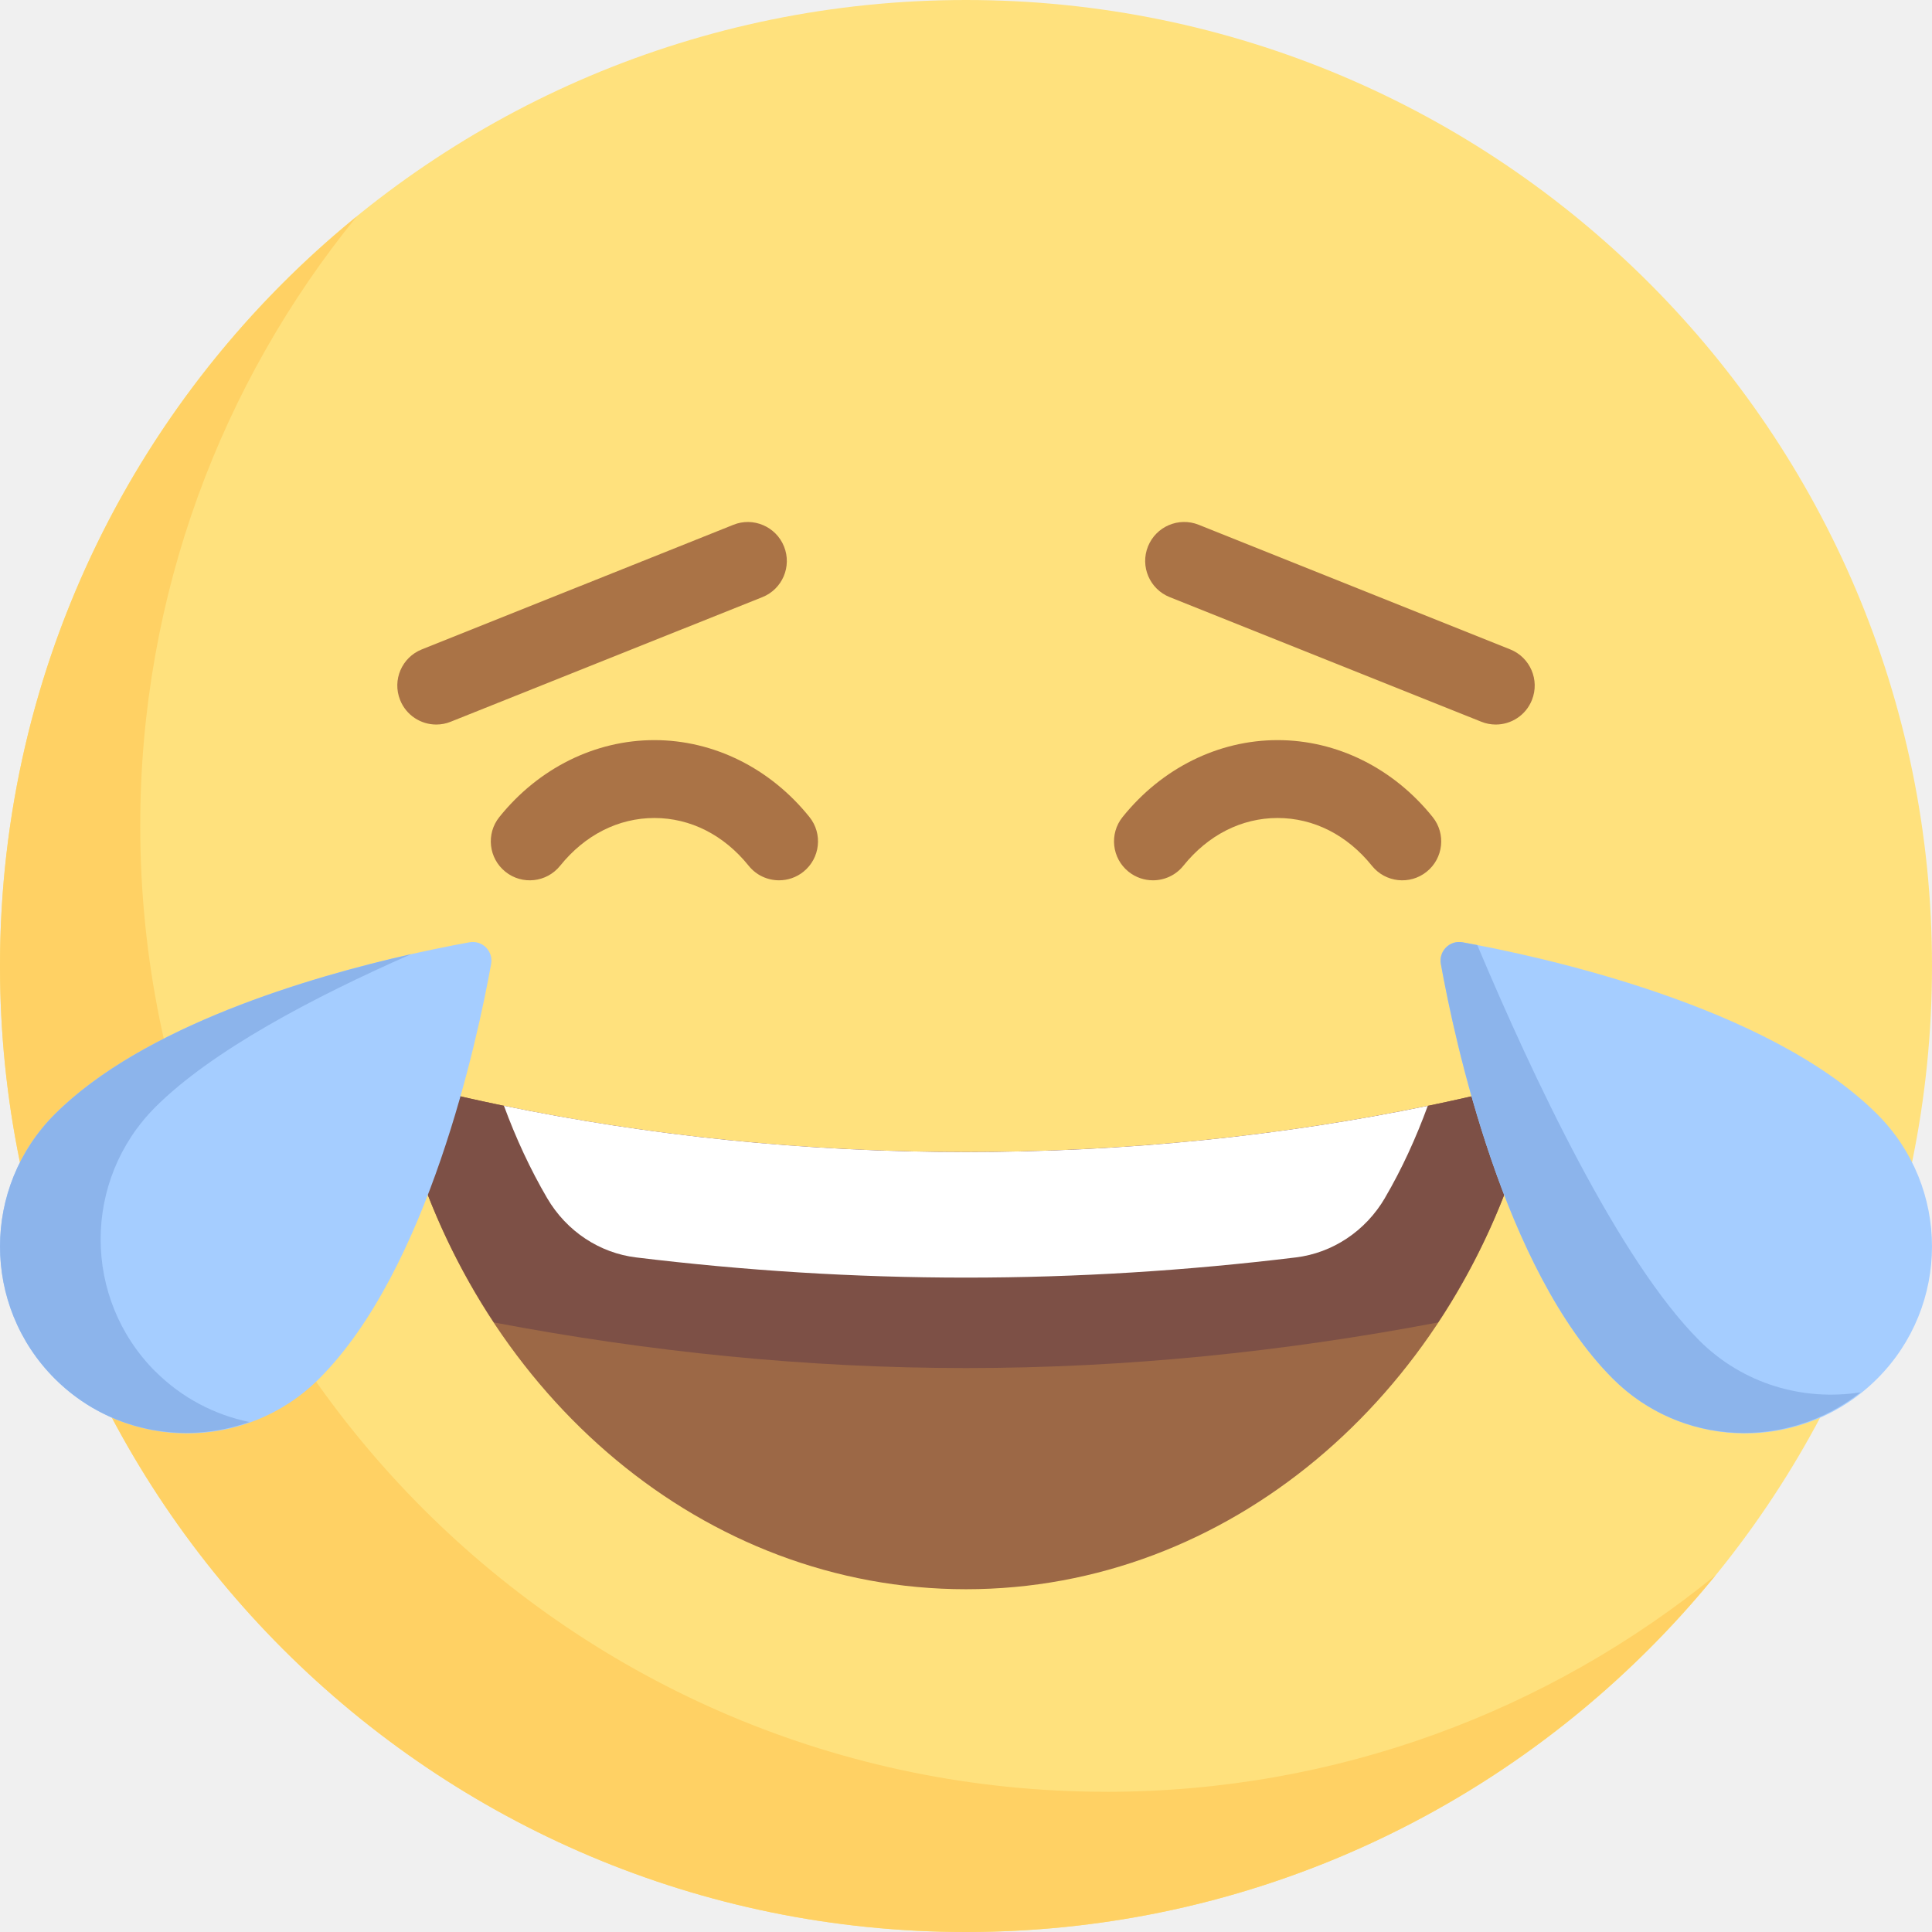
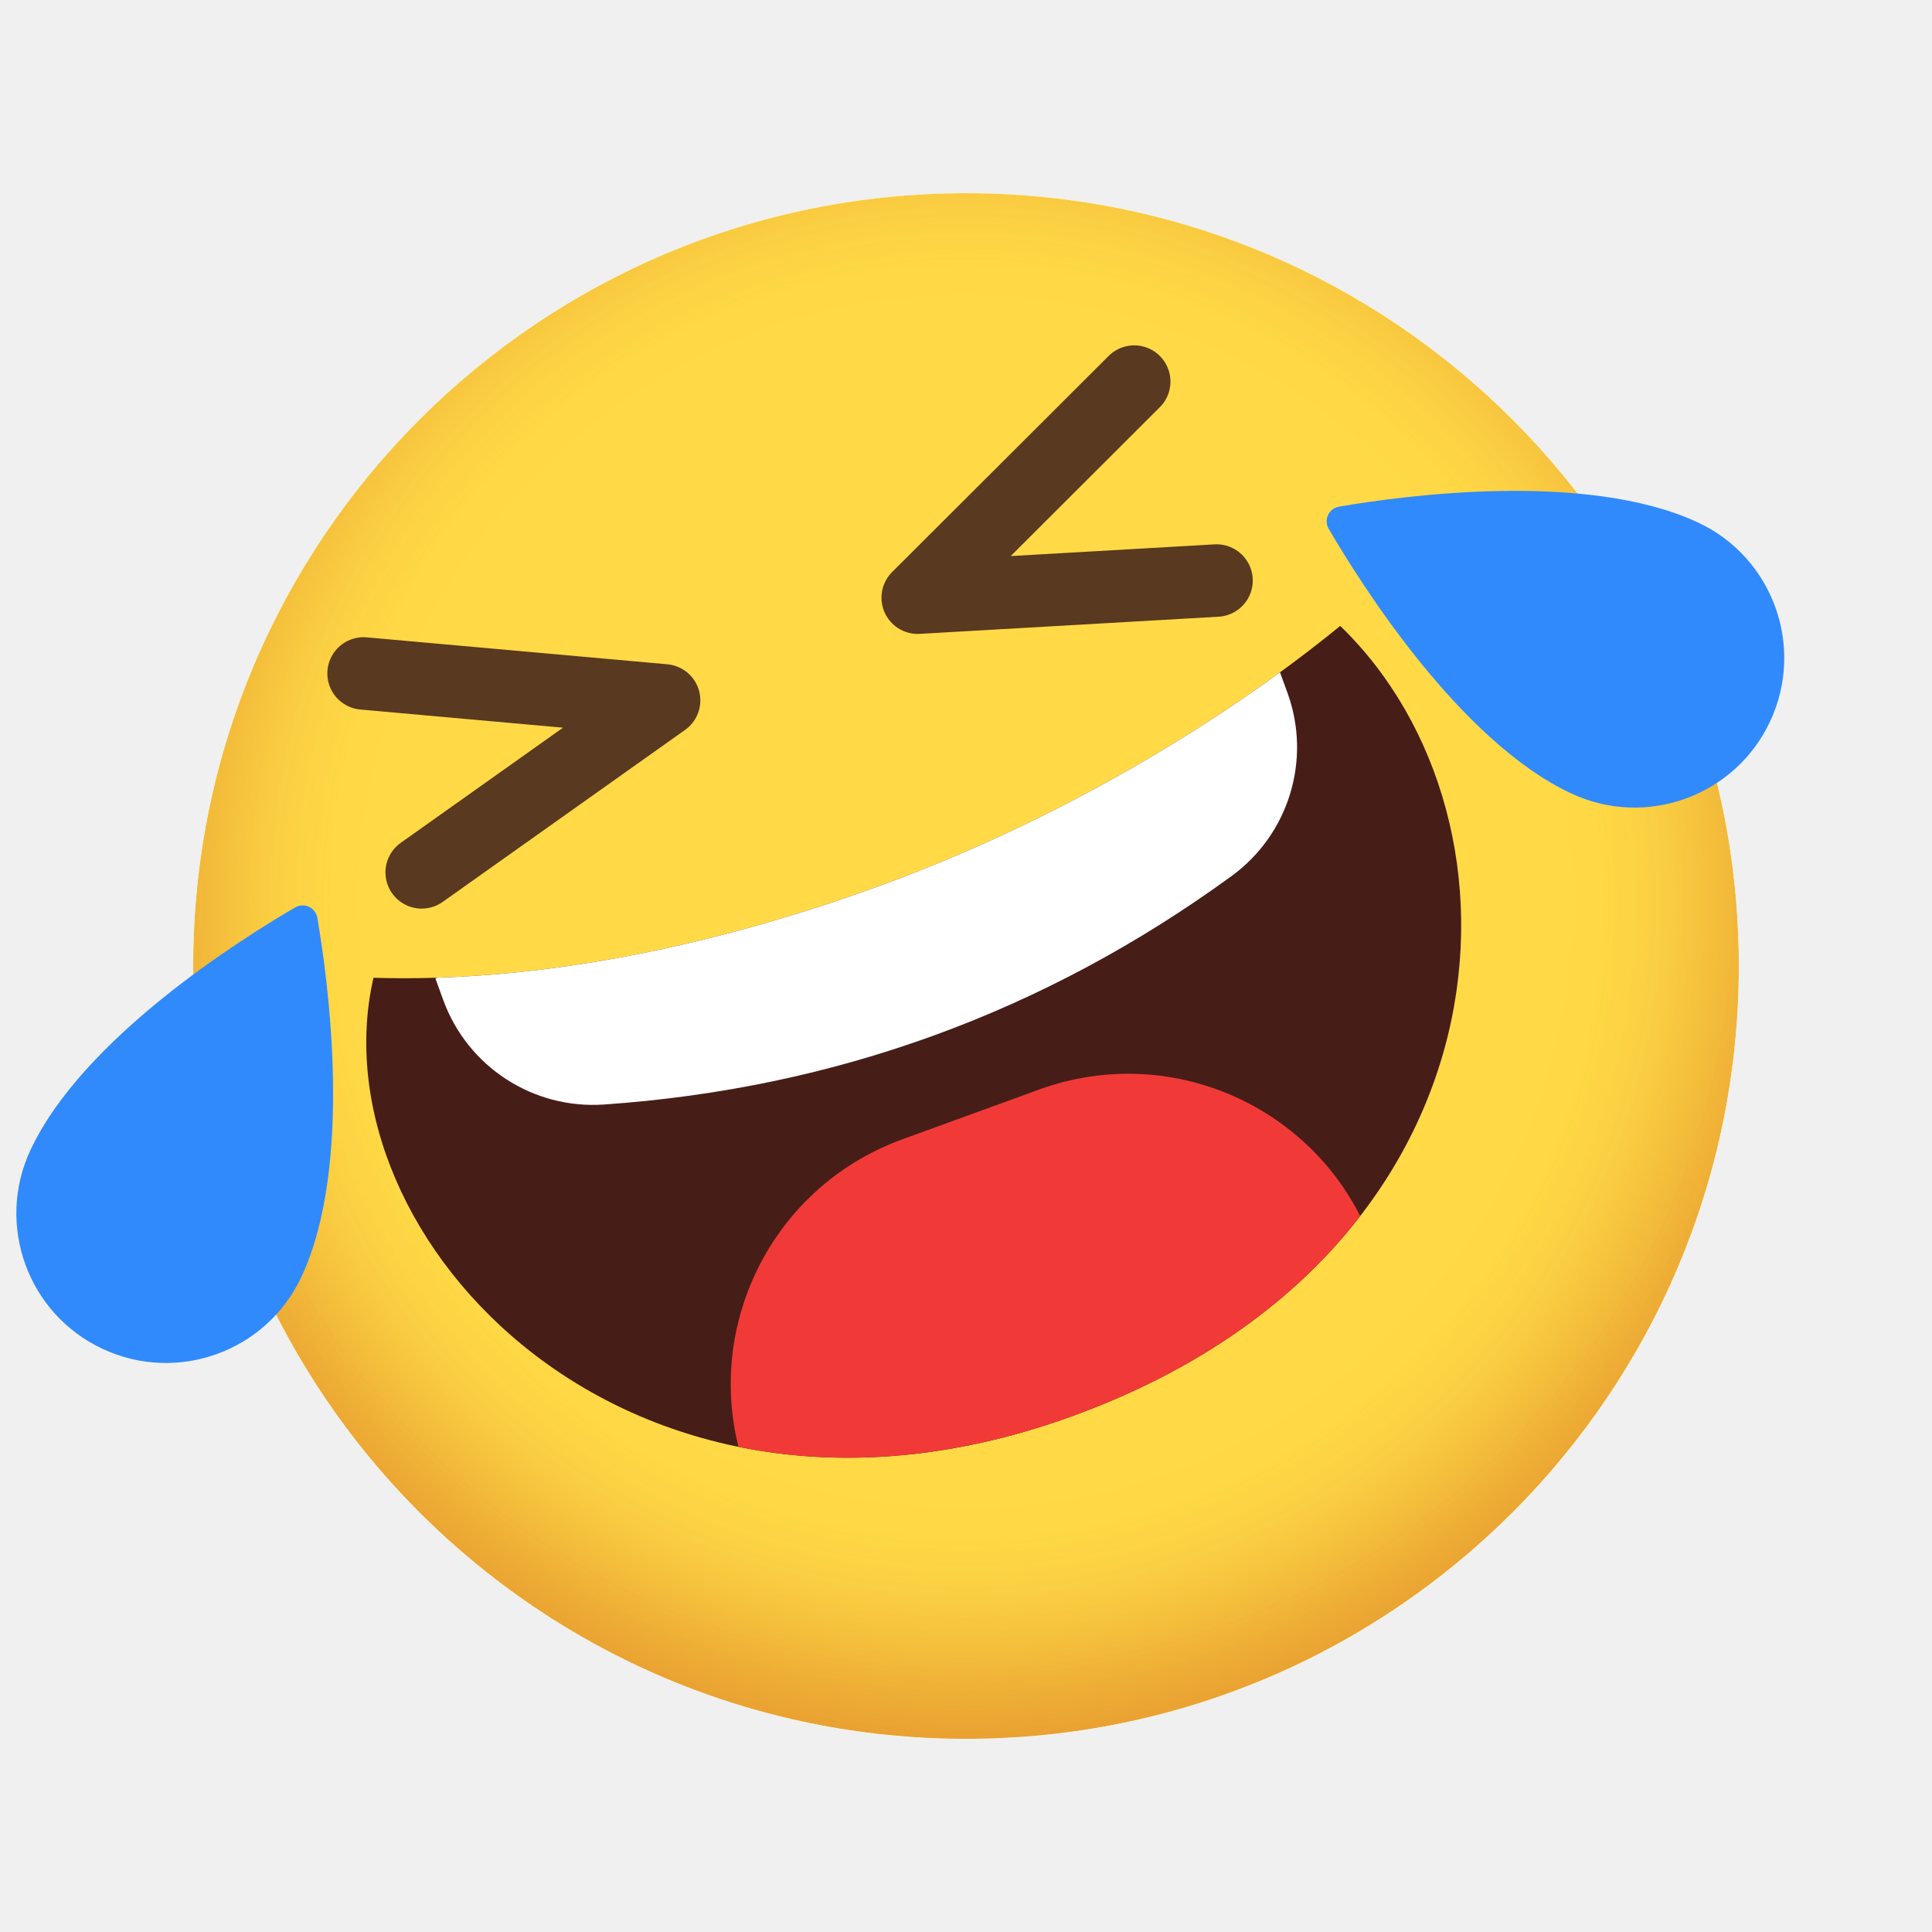
- <svg xmlns="http://www.w3.org/2000/svg" width="48" height="48" viewBox="0 0 48 48">
+ <svg xmlns="http://www.w3.org/2000/svg" xmlns:xlink="http://www.w3.org/1999/xlink" width="60" height="60" viewBox="0 0 60 60">
+   <defs>
+     <filter id="esqy1bytob" width="114.6%" height="114.6%" x="-7.3%" y="-7.3%" filterUnits="objectBoundingBox">
+       <feGaussianBlur in="SourceAlpha" result="shadowBlurInner1" stdDeviation="2.5" />
+       <feOffset dy="-2" in="shadowBlurInner1" result="shadowOffsetInner1" />
+       <feComposite in="shadowOffsetInner1" in2="SourceAlpha" k2="-1" k3="1" operator="arithmetic" result="shadowInnerInner1" />
+       <feColorMatrix in="shadowInnerInner1" values="0 0 0 0 0.765 0 0 0 0 0.248 0 0 0 0 0.05 0 0 0 0.45 0" />
+     </filter>
+     <circle id="mfvefrka5a" cx="28.125" cy="24" r="24" />
+     <path id="9zg2ya6ekc" d="M1.575 0c4.5 1.797 9.906 2.695 15.753 2.695 5.847 0 11.697-1.123 16.197-2.695 3.825 7.861-1.575 20.215-16.2 20.215S-2.925 6.963 1.575 0z" />
+   </defs>
  <g fill="none" fill-rule="evenodd">
-     <g fill-rule="nonzero">
-       <g transform="translate(-206 -674) translate(0 580) translate(206 94)">
-         <circle cx="24" cy="24" r="24" fill="#FFE17D" />
-         <path fill="#FFD164" d="M27.484 44.516c-13.255 0-24-10.745-24-24 0-5.74 2.017-11.007 5.379-15.137C3.456 9.779 0 16.485 0 24c0 13.255 10.745 24 24 24 7.515 0 14.22-3.456 18.621-8.863-4.13 3.361-9.397 5.38-15.137 5.38z" />
-         <g fill="#AA7346">
-           <path d="M9.512 8.933c-.284 0-.564-.123-.755-.361-.615-.765-1.447-1.187-2.343-1.187-.895 0-1.727.422-2.342 1.187-.335.416-.944.483-1.36.148-.417-.335-.484-.944-.149-1.36.976-1.215 2.38-1.91 3.851-1.91 1.472 0 2.876.696 3.852 1.91.335.416.268 1.025-.149 1.36-.178.143-.393.213-.605.213zM.995 5.063c-.384 0-.747-.23-.898-.609-.2-.496.042-1.06.539-1.258L8.378.1c.49-.198 1.058.042 1.257.54.199.496-.042 1.06-.539 1.258L1.354 4.993c-.117.048-.239.07-.359.07zM18.8 8.933c-.212 0-.426-.07-.605-.213-.417-.335-.483-.944-.148-1.36.975-1.214 2.38-1.91 3.851-1.91 1.472 0 2.875.696 3.851 1.91.335.416.269 1.025-.148 1.36-.416.335-1.026.268-1.36-.148-.615-.765-1.448-1.187-2.343-1.187-.896 0-1.727.422-2.342 1.187-.191.238-.472.361-.755.361zM27.318 5.063c-.12 0-.242-.022-.36-.07l-7.742-3.096c-.496-.199-.738-.762-.539-1.258.2-.497.762-.737 1.258-.54l7.742 3.097c.496.199.738.762.539 1.258-.151.379-.514.609-.898.609z" transform="translate(9.844 12.938)" />
-         </g>
-         <path fill="#9C6846" d="M24 28.622c-4.624 0-9.038-.537-13.087-1.507-.525-.126-.977.422-.815.993 1.867 6.593 7.38 11.376 13.902 11.376 6.522 0 12.035-4.783 13.902-11.376.162-.57-.29-1.119-.815-.993-4.049.97-8.463 1.507-13.087 1.507z" />
-         <path fill="#7D5046" d="M37.087 27.115c-4.049.97-8.463 1.507-13.087 1.507-4.624 0-9.038-.536-13.087-1.507-.525-.126-.977.422-.815.993.489 1.726 1.233 3.323 2.174 4.748 3.847.73 7.761 1.133 11.73 1.133 3.967 0 7.88-.402 11.726-1.133.941-1.424 1.685-3.021 2.174-4.748.162-.57-.29-1.119-.815-.993z" />
-         <path fill="#FFF" d="M34.41 29.759c.42-.717.77-1.486 1.063-2.285-3.598.742-7.456 1.148-11.473 1.148-4.02 0-7.88-.406-11.48-1.15.296.804.652 1.574 1.073 2.294.487.832 1.311 1.365 2.208 1.474 2.686.327 5.424.502 8.199.502 2.775 0 5.512-.175 8.197-.502.9-.11 1.726-.645 2.214-1.481z" />
-         <path fill="#A5CDFF" d="M1.36 34.252c-1.813-1.814-1.813-4.755 0-6.569 2.708-2.707 8.392-3.927 10.305-4.272.317-.057.594.22.537.537-.345 1.913-1.565 7.597-4.272 10.304-1.814 1.814-4.755 1.814-6.57 0z" />
-         <path fill="#8CB4EB" d="M3.86 34.075c-1.813-1.814-1.813-4.755 0-6.57 1.398-1.396 3.918-2.728 6.355-3.799-2.513.566-6.66 1.783-8.854 3.977-1.814 1.814-1.814 4.755 0 6.57C2.669 35.56 4.56 35.91 6.195 35.33c-.855-.178-1.67-.593-2.334-1.256z" />
-         <path fill="#A5CDFF" d="M46.64 34.252c1.813-1.814 1.813-4.755 0-6.569-2.708-2.707-8.392-3.927-10.305-4.272-.317-.057-.594.22-.537.537.345 1.913 1.565 7.597 4.272 10.304 1.814 1.814 4.755 1.814 6.57 0z" />
-         <path fill="#8CB4EB" d="M42.215 33.3c-1.989-1.989-4.13-6.539-5.512-9.82-.133-.026-.258-.05-.368-.069-.317-.057-.594.22-.537.537.345 1.913 1.565 7.597 4.272 10.304 1.685 1.685 4.33 1.784 6.154.34-1.417.223-2.917-.2-4.009-1.291z" />
+     <g>
+       <g fill-rule="nonzero" transform="translate(-1191 -603) translate(990 515) translate(199 88) translate(3.875 6)">
+         <use fill="#FFDA46" xlink:href="#mfvefrka5a" />
+         <use fill="#000" filter="url(#esqy1bytob)" xlink:href="#mfvefrka5a" />
      </g>
+       <path stroke="#59391F" stroke-linecap="round" stroke-linejoin="round" stroke-width="2.25" d="M14.146 19.341L22.631 23.319 13.729 25.764" transform="translate(-1191 -603) translate(990 515) translate(199 88) rotate(-20 18.18 22.552)" />
+       <path stroke="#59391F" stroke-linecap="round" stroke-linejoin="round" stroke-width="2.25" d="M30.292 13.073L38.906 17.08 30.003 19.753" transform="translate(-1191 -603) translate(990 515) translate(199 88) scale(-1 1) rotate(20 0 -178.99)" />
+       <g transform="translate(-1191 -603) translate(990 515) translate(199 88) rotate(-20 93.693 -18.911)">
+         <mask id="2ndzoh4k4d" fill="#fff">
+           <use xlink:href="#9zg2ya6ekc" />
+         </mask>
+         <use fill="#471D18" xlink:href="#9zg2ya6ekc" />
+         <path fill="#FFF" d="M3.375.674h27.9v.717c0 2.207-1.462 4.148-3.584 4.757-3.455.993-6.91 1.489-10.366 1.489-3.455 0-6.91-.496-10.366-1.489-2.122-.609-3.584-2.55-3.584-4.757V.674z" mask="url(#2ndzoh4k4d)" />
+         <rect width="20.7" height="16.172" x="7.2" y="10.332" fill="#F13A37" mask="url(#2ndzoh4k4d)" rx="8.086" />
+       </g>
+       <path fill="#308AFC" fill-rule="nonzero" d="M3.282 40.556c-1.814-1.814-1.814-4.755 0-6.569 2.708-2.708 8.391-3.927 10.305-4.272.317-.057.594.22.537.537-.345 1.913-1.565 7.597-4.272 10.304-1.814 1.814-4.756 1.814-6.57 0z" transform="translate(-1191 -603) translate(990 515) translate(199 88) rotate(-20 8.027 35.812)" />
+       <path fill="#308AFC" fill-rule="nonzero" d="M55.639 24.306c1.814-1.814 1.814-4.755 0-6.569-2.708-2.707-8.391-3.927-10.304-4.272-.318-.057-.595.22-.537.537.345 1.913 1.564 7.597 4.272 10.304 1.814 1.814 4.755 1.814 6.569 0z" transform="translate(-1191 -603) translate(990 515) translate(199 88) rotate(-20 50.895 19.562)" />
    </g>
  </g>
</svg>
